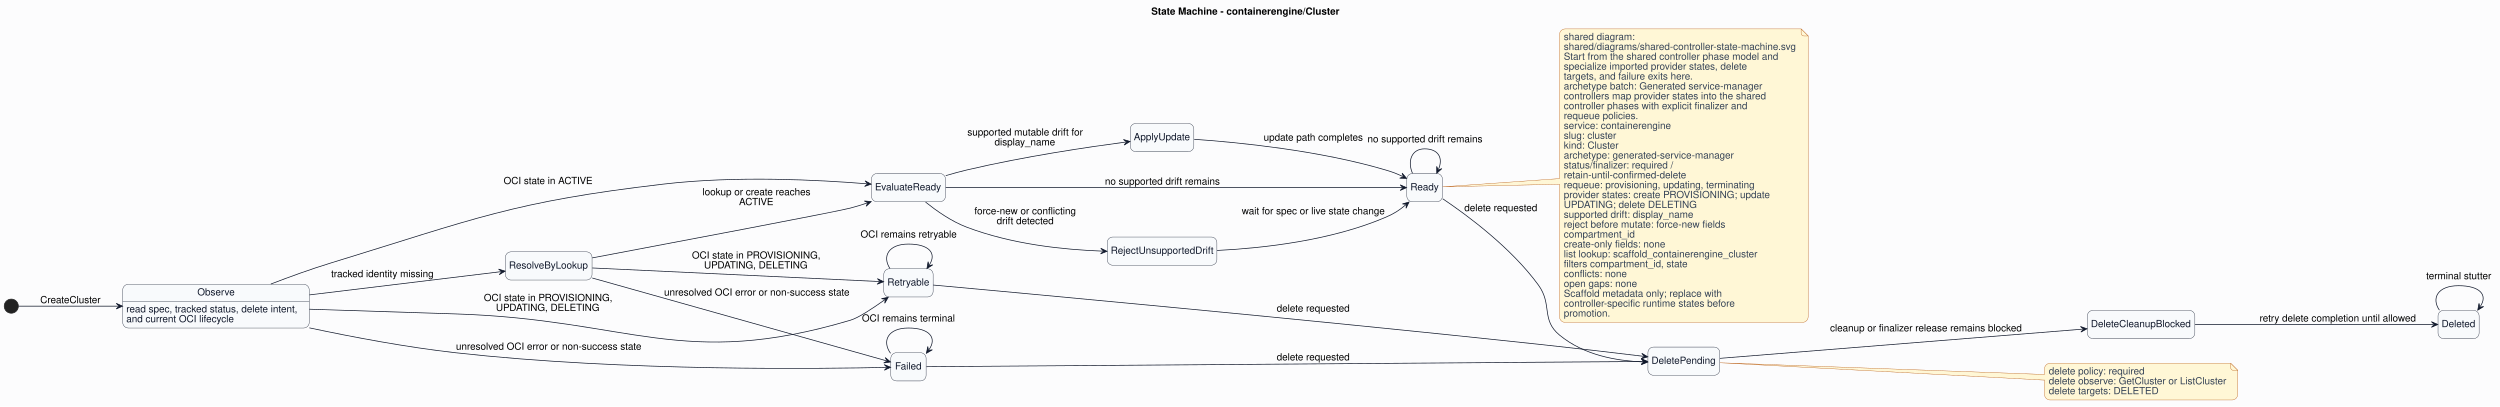
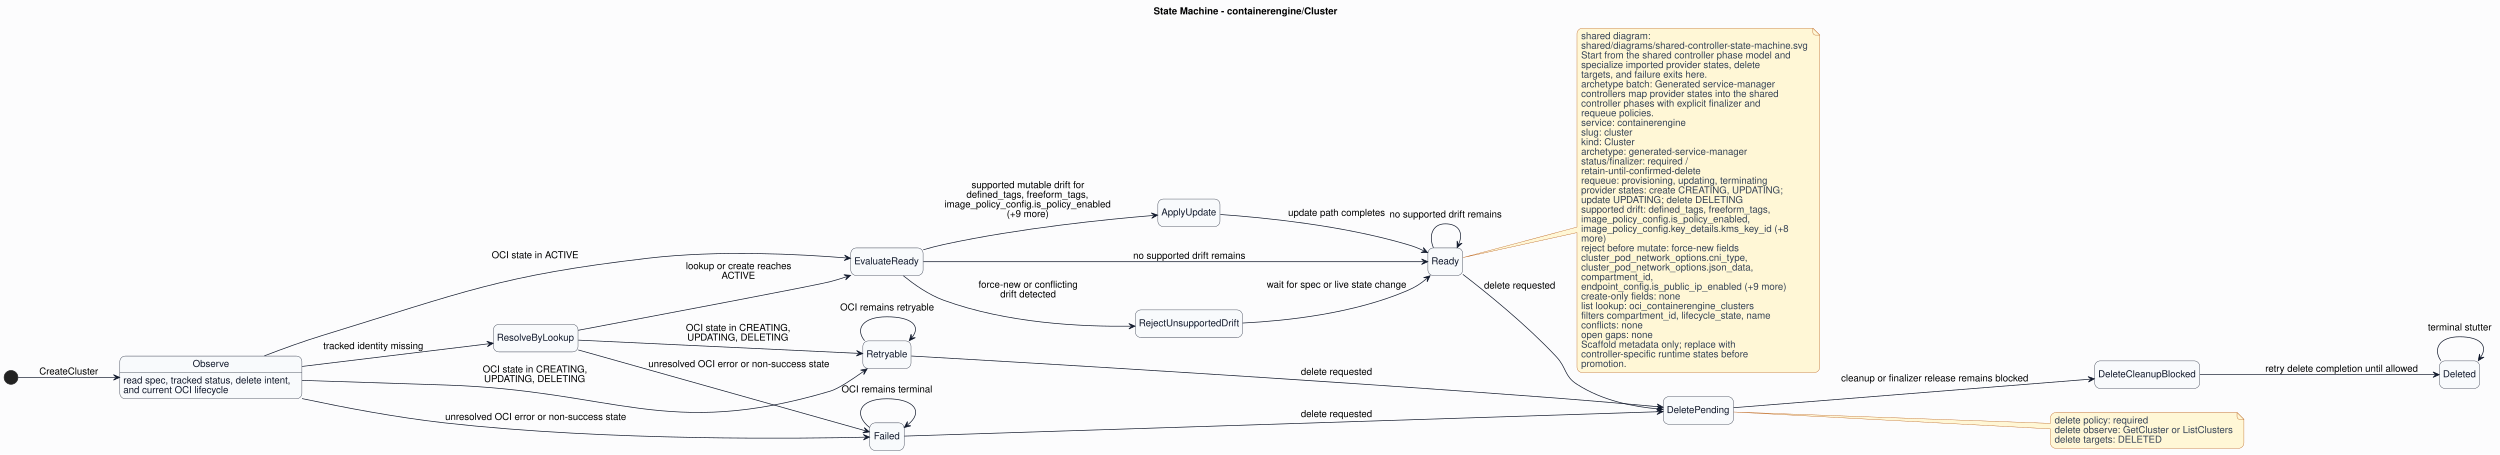
- <svg xmlns="http://www.w3.org/2000/svg" contentStyleType="text/css" data-diagram-type="STATE" height="576px" preserveAspectRatio="none" style="width:3544px;height:576px;background:#FCFCFD;" version="1.1" viewBox="0 0 3544 576" width="3544px" zoomAndPan="magnify">
+ <svg xmlns="http://www.w3.org/2000/svg" contentStyleType="text/css" data-diagram-type="STATE" height="660px" preserveAspectRatio="none" style="width:3630px;height:660px;background:#FCFCFD;" version="1.1" viewBox="0 0 3630 660" width="3630px" zoomAndPan="magnify">
  <defs />
  <g>
-     <rect fill="#FCFCFD" height="576" style="stroke:none;stroke-width:1;" width="3544" x="0" y="0" />
+     <rect fill="#FCFCFD" height="660" style="stroke:none;stroke-width:1;" width="3630" x="0" y="0" />
    <g class="title" data-source-line="10">
-       <text fill="#000000" font-family="Helvetica" font-size="14" font-weight="bold" lengthAdjust="spacing" textLength="266.834" x="1632.016" y="20.78">State Machine - containerengine/Cluster</text>
-     </g>
-     <g>
-       <rect fill="#F8FAFC" height="62" rx="8" ry="8" style="stroke:#0F172A;stroke-width:0.5;" width="264.364" x="174" y="403" />
-       <line style="stroke:#0F172A;stroke-width:0.5;" x1="174" x2="438.364" y1="427" y2="427" />
-       <text fill="#0F172A" font-family="Helvetica" font-size="14" lengthAdjust="spacing" textLength="52.91" x="279.727" y="418.78">Observe</text>
-       <text fill="#0F172A" font-family="Helvetica" font-size="14" lengthAdjust="spacing" textLength="244.364" x="179" y="442.78">read spec, tracked status, delete intent,</text>
-       <text fill="#0F172A" font-family="Helvetica" font-size="14" lengthAdjust="spacing" textLength="153.282" x="179" y="456.78">and current OCI lifecycle</text>
-     </g>
-     <rect fill="#F8FAFC" height="40" rx="8" ry="8" style="stroke:#0F172A;stroke-width:0.5;" width="104.951" x="1235.36" y="246" />
-     <text fill="#0F172A" font-family="Helvetica" font-size="14" lengthAdjust="spacing" textLength="94.951" x="1240.36" y="269.78">EvaluateReady</text>
-     <rect fill="#F8FAFC" height="40" rx="8" ry="8" style="stroke:#0F172A;stroke-width:0.5;" width="50.469" x="1994.32" y="246" />
-     <text fill="#0F172A" font-family="Helvetica" font-size="14" lengthAdjust="spacing" textLength="40.469" x="1999.32" y="269.78">Ready</text>
-     <rect fill="#F8FAFC" height="40" rx="8" ry="8" style="stroke:#0F172A;stroke-width:0.5;" width="69.917" x="1252.88" y="381" />
-     <text fill="#0F172A" font-family="Helvetica" font-size="14" lengthAdjust="spacing" textLength="59.917" x="1257.88" y="404.78">Retryable</text>
-     <rect fill="#F8FAFC" height="40" rx="8" ry="8" style="stroke:#0F172A;stroke-width:0.5;" width="50" x="1262.84" y="500" />
-     <text fill="#0F172A" font-family="Helvetica" font-size="14" lengthAdjust="spacing" textLength="38.131" x="1268.775" y="523.78">Failed</text>
-     <rect fill="#F8FAFC" height="40" rx="8" ry="8" style="stroke:#0F172A;stroke-width:0.5;" width="122.848" x="716.44" y="357" />
-     <text fill="#0F172A" font-family="Helvetica" font-size="14" lengthAdjust="spacing" textLength="112.848" x="721.44" y="380.78">ResolveByLookup</text>
-     <rect fill="#F8FAFC" height="40" rx="8" ry="8" style="stroke:#0F172A;stroke-width:0.5;" width="155.51" x="1569.56" y="336" />
-     <text fill="#0F172A" font-family="Helvetica" font-size="14" lengthAdjust="spacing" textLength="145.51" x="1574.56" y="359.78">RejectUnsupportedDrift</text>
-     <rect fill="#F8FAFC" height="40" rx="8" ry="8" style="stroke:#0F172A;stroke-width:0.5;" width="90.165" x="1602.23" y="175" />
-     <text fill="#0F172A" font-family="Helvetica" font-size="14" lengthAdjust="spacing" textLength="80.165" x="1607.23" y="198.78">ApplyUpdate</text>
-     <rect fill="#F8FAFC" height="40" rx="8" ry="8" style="stroke:#0F172A;stroke-width:0.5;" width="101.848" x="2336.1" y="492" />
-     <text fill="#0F172A" font-family="Helvetica" font-size="14" lengthAdjust="spacing" textLength="91.848" x="2341.1" y="515.78">DeletePending</text>
-     <rect fill="#F8FAFC" height="40" rx="8" ry="8" style="stroke:#0F172A;stroke-width:0.5;" width="58.255" x="3456.15" y="440" />
-     <text fill="#0F172A" font-family="Helvetica" font-size="14" lengthAdjust="spacing" textLength="48.255" x="3461.15" y="463.78">Deleted</text>
-     <rect fill="#F8FAFC" height="40" rx="8" ry="8" style="stroke:#0F172A;stroke-width:0.5;" width="152.427" x="2959" y="440" />
-     <text fill="#0F172A" font-family="Helvetica" font-size="14" lengthAdjust="spacing" textLength="142.427" x="2964" y="463.78">DeleteCleanupBlocked</text>
-     <ellipse cx="16" cy="434" fill="#222222" rx="10" ry="10" style="stroke:#222222;stroke-width:1;" />
+       <text fill="#000000" font-family="Helvetica" font-size="14" font-weight="bold" lengthAdjust="spacing" textLength="266.834" x="1675.016" y="20.78">State Machine - containerengine/Cluster</text>
+     </g>
+     <g class="entity" data-qualified-name="observe" id="ent0002">
+       <rect fill="#F8FAFC" height="62" rx="8" ry="8" style="stroke:#0F172A;stroke-width:0.5;" width="264.364" x="174" y="517" />
+       <line style="stroke:#0F172A;stroke-width:0.5;" x1="174" x2="438.364" y1="541" y2="541" />
+       <text fill="#0F172A" font-family="Helvetica" font-size="14" lengthAdjust="spacing" textLength="52.91" x="279.727" y="532.78">Observe</text>
+       <text fill="#0F172A" font-family="Helvetica" font-size="14" lengthAdjust="spacing" textLength="244.364" x="179" y="556.78">read spec, tracked status, delete intent,</text>
+       <text fill="#0F172A" font-family="Helvetica" font-size="14" lengthAdjust="spacing" textLength="153.282" x="179" y="570.78">and current OCI lifecycle</text>
+     </g>
+     <rect fill="#F8FAFC" height="40" rx="8" ry="8" style="stroke:#0F172A;stroke-width:0.5;" width="104.951" x="1235.36" y="360" />
+     <text fill="#0F172A" font-family="Helvetica" font-size="14" lengthAdjust="spacing" textLength="94.951" x="1240.36" y="383.78">EvaluateReady</text>
+     <rect fill="#F8FAFC" height="40" rx="8" ry="8" style="stroke:#0F172A;stroke-width:0.5;" width="50.469" x="2073.32" y="360" />
+     <text fill="#0F172A" font-family="Helvetica" font-size="14" lengthAdjust="spacing" textLength="40.469" x="2078.32" y="383.78">Ready</text>
+     <rect fill="#F8FAFC" height="40" rx="8" ry="8" style="stroke:#0F172A;stroke-width:0.5;" width="69.917" x="1252.88" y="495" />
+     <text fill="#0F172A" font-family="Helvetica" font-size="14" lengthAdjust="spacing" textLength="59.917" x="1257.88" y="518.78">Retryable</text>
+     <rect fill="#F8FAFC" height="40" rx="8" ry="8" style="stroke:#0F172A;stroke-width:0.5;" width="50" x="1262.84" y="614" />
+     <text fill="#0F172A" font-family="Helvetica" font-size="14" lengthAdjust="spacing" textLength="38.131" x="1268.775" y="637.78">Failed</text>
+     <rect fill="#F8FAFC" height="40" rx="8" ry="8" style="stroke:#0F172A;stroke-width:0.5;" width="122.848" x="716.44" y="471" />
+     <text fill="#0F172A" font-family="Helvetica" font-size="14" lengthAdjust="spacing" textLength="112.848" x="721.44" y="494.78">ResolveByLookup</text>
+     <rect fill="#F8FAFC" height="40" rx="8" ry="8" style="stroke:#0F172A;stroke-width:0.5;" width="155.51" x="1648.56" y="450" />
+     <text fill="#0F172A" font-family="Helvetica" font-size="14" lengthAdjust="spacing" textLength="145.51" x="1653.56" y="473.78">RejectUnsupportedDrift</text>
+     <rect fill="#F8FAFC" height="40" rx="8" ry="8" style="stroke:#0F172A;stroke-width:0.5;" width="90.165" x="1681.23" y="289" />
+     <text fill="#0F172A" font-family="Helvetica" font-size="14" lengthAdjust="spacing" textLength="80.165" x="1686.23" y="312.78">ApplyUpdate</text>
+     <rect fill="#F8FAFC" height="40" rx="8" ry="8" style="stroke:#0F172A;stroke-width:0.5;" width="101.848" x="2415.1" y="576" />
+     <text fill="#0F172A" font-family="Helvetica" font-size="14" lengthAdjust="spacing" textLength="91.848" x="2420.1" y="599.78">DeletePending</text>
+     <rect fill="#F8FAFC" height="40" rx="8" ry="8" style="stroke:#0F172A;stroke-width:0.5;" width="58.255" x="3542.15" y="524" />
+     <text fill="#0F172A" font-family="Helvetica" font-size="14" lengthAdjust="spacing" textLength="48.255" x="3547.15" y="547.78">Deleted</text>
+     <rect fill="#F8FAFC" height="40" rx="8" ry="8" style="stroke:#0F172A;stroke-width:0.5;" width="152.427" x="3041.5" y="524" />
+     <text fill="#0F172A" font-family="Helvetica" font-size="14" lengthAdjust="spacing" textLength="142.427" x="3046.5" y="547.78">DeleteCleanupBlocked</text>
+     <g class="start_entity" data-qualified-name=".start." data-source-line="32" id="ent0002">
+       <ellipse cx="16" cy="548" fill="#222222" rx="10" ry="10" style="stroke:#222222;stroke-width:1;" />
+     </g>
    <g class="entity" data-qualified-name="GMN2" data-source-line="55" id="ent0003">
-       <path d="M2210.78,49 L2210.78,253.16 L2045.1,264.86 L2210.78,261.16 L2210.78,449 A8,8 0 0 0 2218.78,457 L2555.261,457 A8,8 0 0 0 2563.261,449 L2563.261,51 L2553.261,41 L2218.78,41 A8,8 0 0 0 2210.78,49" fill="#FFF7D6" style="stroke:#B45309;stroke-width:0.5;" />
-       <path d="M2553.261,41 L2553.261,47 A4,4 0 0 0 2557.261,51 L2563.261,51 L2553.261,41" fill="#FFF7D6" style="stroke:#B45309;stroke-width:0.5;" />
-       <text fill="#334155" font-family="Helvetica" font-size="14" lengthAdjust="spacing" textLength="101.165" x="2216.78" y="56.78">shared diagram:</text>
-       <text fill="#334155" font-family="Helvetica" font-size="14" lengthAdjust="spacing" textLength="331.481" x="2216.78" y="70.78">shared/diagrams/shared-controller-state-machine.svg</text>
-       <text fill="#334155" font-family="Helvetica" font-size="14" lengthAdjust="spacing" textLength="304.274" x="2216.78" y="84.78">Start from the shared controller phase model and</text>
-       <text fill="#334155" font-family="Helvetica" font-size="14" lengthAdjust="spacing" textLength="261.468" x="2216.78" y="98.78">specialize imported provider states, delete</text>
-       <text fill="#334155" font-family="Helvetica" font-size="14" lengthAdjust="spacing" textLength="184.434" x="2216.78" y="112.78">targets, and failure exits here.</text>
-       <text fill="#334155" font-family="Helvetica" font-size="14" lengthAdjust="spacing" textLength="281.709" x="2216.78" y="126.78">archetype batch: Generated service-manager</text>
-       <text fill="#334155" font-family="Helvetica" font-size="14" lengthAdjust="spacing" textLength="287.923" x="2216.78" y="140.78">controllers map provider states into the shared</text>
-       <text fill="#334155" font-family="Helvetica" font-size="14" lengthAdjust="spacing" textLength="261.461" x="2216.78" y="154.78">controller phases with explicit finalizer and</text>
-       <text fill="#334155" font-family="Helvetica" font-size="14" lengthAdjust="spacing" textLength="105.848" x="2216.78" y="168.78">requeue policies.</text>
-       <text fill="#334155" font-family="Helvetica" font-size="14" lengthAdjust="spacing" textLength="151.758" x="2216.78" y="182.78">service: containerengine</text>
-       <text fill="#334155" font-family="Helvetica" font-size="14" lengthAdjust="spacing" textLength="74.696" x="2216.78" y="196.78">slug: cluster</text>
-       <text fill="#334155" font-family="Helvetica" font-size="14" lengthAdjust="spacing" textLength="77.807" x="2216.78" y="210.78">kind: Cluster</text>
-       <text fill="#334155" font-family="Helvetica" font-size="14" lengthAdjust="spacing" textLength="241.24" x="2216.78" y="224.78">archetype: generated-service-manager</text>
-       <text fill="#334155" font-family="Helvetica" font-size="14" lengthAdjust="spacing" textLength="156.406" x="2216.78" y="238.78">status/finalizer: required /</text>
-       <text fill="#334155" font-family="Helvetica" font-size="14" lengthAdjust="spacing" textLength="174.303" x="2216.78" y="252.78">retain-until-confirmed-delete</text>
-       <text fill="#334155" font-family="Helvetica" font-size="14" lengthAdjust="spacing" textLength="272.398" x="2216.78" y="266.78">requeue: provisioning, updating, terminating</text>
-       <text fill="#334155" font-family="Helvetica" font-size="14" lengthAdjust="spacing" textLength="295.682" x="2216.78" y="280.78">provider states: create PROVISIONING; update</text>
-       <text fill="#334155" font-family="Helvetica" font-size="14" lengthAdjust="spacing" textLength="192.165" x="2216.78" y="294.78">UPDATING; delete DELETING</text>
-       <text fill="#334155" font-family="Helvetica" font-size="14" lengthAdjust="spacing" textLength="183.661" x="2216.78" y="308.78">supported drift: display_name</text>
-       <text fill="#334155" font-family="Helvetica" font-size="14" lengthAdjust="spacing" textLength="230.33" x="2216.78" y="322.78">reject before mutate: force-new fields</text>
-       <text fill="#334155" font-family="Helvetica" font-size="14" lengthAdjust="spacing" textLength="100.379" x="2216.78" y="336.78">compartment_id</text>
-       <text fill="#334155" font-family="Helvetica" font-size="14" lengthAdjust="spacing" textLength="144.751" x="2216.78" y="350.78">create-only fields: none</text>
-       <text fill="#334155" font-family="Helvetica" font-size="14" lengthAdjust="spacing" textLength="274.723" x="2216.78" y="364.78">list lookup: scaffold_containerengine_cluster</text>
-       <text fill="#334155" font-family="Helvetica" font-size="14" lengthAdjust="spacing" textLength="175.848" x="2216.78" y="378.78">filters compartment_id, state</text>
-       <text fill="#334155" font-family="Helvetica" font-size="14" lengthAdjust="spacing" textLength="89.496" x="2216.78" y="392.78">conflicts: none</text>
-       <text fill="#334155" font-family="Helvetica" font-size="14" lengthAdjust="spacing" textLength="104.316" x="2216.78" y="406.78">open gaps: none</text>
-       <text fill="#334155" font-family="Helvetica" font-size="14" lengthAdjust="spacing" textLength="224.902" x="2216.78" y="420.78">Scaffold metadata only; replace with</text>
-       <text fill="#334155" font-family="Helvetica" font-size="14" lengthAdjust="spacing" textLength="244.323" x="2216.78" y="434.78">controller-specific runtime states before</text>
-       <text fill="#334155" font-family="Helvetica" font-size="14" lengthAdjust="spacing" textLength="66.144" x="2216.78" y="448.78">promotion.</text>
-     </g>
-     <g class="entity" data-qualified-name="GMN5" data-source-line="86" id="ent0006">
-       <path d="M2898.27,523 L2898.27,530.88 L2438.19,514.25 L2898.27,538.88 L2898.27,559 A8,8 0 0 0 2906.27,567 L3164.159,567 A8,8 0 0 0 3172.159,559 L3172.159,525 L3162.159,515 L2906.27,515 A8,8 0 0 0 2898.27,523" fill="#FFF7D6" style="stroke:#B45309;stroke-width:0.5;" />
-       <path d="M3162.159,515 L3162.159,521 A4,4 0 0 0 3166.159,525 L3172.159,525 L3162.159,515" fill="#FFF7D6" style="stroke:#B45309;stroke-width:0.5;" />
-       <text fill="#334155" font-family="Helvetica" font-size="14" lengthAdjust="spacing" textLength="136.972" x="2904.27" y="530.78">delete policy: required</text>
-       <text fill="#334155" font-family="Helvetica" font-size="14" lengthAdjust="spacing" textLength="252.889" x="2904.27" y="544.78">delete observe: GetCluster or ListCluster</text>
-       <text fill="#334155" font-family="Helvetica" font-size="14" lengthAdjust="spacing" textLength="157.185" x="2904.27" y="558.78">delete targets: DELETED</text>
+       <path d="M2289.78,49 L2289.78,329.72 L2124.1,374.02 L2289.78,337.72 L2289.78,533 A8,8 0 0 0 2297.78,541 L2634.261,541 A8,8 0 0 0 2642.261,533 L2642.261,51 L2632.261,41 L2297.78,41 A8,8 0 0 0 2289.78,49" fill="#FFF7D6" style="stroke:#B45309;stroke-width:0.5;" />
+       <path d="M2632.261,41 L2632.261,47 A4,4 0 0 0 2636.261,51 L2642.261,51 L2632.261,41" fill="#FFF7D6" style="stroke:#B45309;stroke-width:0.5;" />
+       <text fill="#334155" font-family="Helvetica" font-size="14" lengthAdjust="spacing" textLength="101.165" x="2295.78" y="56.78">shared diagram:</text>
+       <text fill="#334155" font-family="Helvetica" font-size="14" lengthAdjust="spacing" textLength="331.481" x="2295.78" y="70.78">shared/diagrams/shared-controller-state-machine.svg</text>
+       <text fill="#334155" font-family="Helvetica" font-size="14" lengthAdjust="spacing" textLength="304.274" x="2295.78" y="84.78">Start from the shared controller phase model and</text>
+       <text fill="#334155" font-family="Helvetica" font-size="14" lengthAdjust="spacing" textLength="261.468" x="2295.78" y="98.78">specialize imported provider states, delete</text>
+       <text fill="#334155" font-family="Helvetica" font-size="14" lengthAdjust="spacing" textLength="184.434" x="2295.78" y="112.78">targets, and failure exits here.</text>
+       <text fill="#334155" font-family="Helvetica" font-size="14" lengthAdjust="spacing" textLength="281.709" x="2295.78" y="126.78">archetype batch: Generated service-manager</text>
+       <text fill="#334155" font-family="Helvetica" font-size="14" lengthAdjust="spacing" textLength="287.923" x="2295.78" y="140.78">controllers map provider states into the shared</text>
+       <text fill="#334155" font-family="Helvetica" font-size="14" lengthAdjust="spacing" textLength="261.461" x="2295.78" y="154.78">controller phases with explicit finalizer and</text>
+       <text fill="#334155" font-family="Helvetica" font-size="14" lengthAdjust="spacing" textLength="105.848" x="2295.78" y="168.78">requeue policies.</text>
+       <text fill="#334155" font-family="Helvetica" font-size="14" lengthAdjust="spacing" textLength="151.758" x="2295.78" y="182.78">service: containerengine</text>
+       <text fill="#334155" font-family="Helvetica" font-size="14" lengthAdjust="spacing" textLength="74.696" x="2295.78" y="196.78">slug: cluster</text>
+       <text fill="#334155" font-family="Helvetica" font-size="14" lengthAdjust="spacing" textLength="77.807" x="2295.78" y="210.78">kind: Cluster</text>
+       <text fill="#334155" font-family="Helvetica" font-size="14" lengthAdjust="spacing" textLength="241.24" x="2295.78" y="224.78">archetype: generated-service-manager</text>
+       <text fill="#334155" font-family="Helvetica" font-size="14" lengthAdjust="spacing" textLength="156.406" x="2295.78" y="238.78">status/finalizer: required /</text>
+       <text fill="#334155" font-family="Helvetica" font-size="14" lengthAdjust="spacing" textLength="174.303" x="2295.78" y="252.78">retain-until-confirmed-delete</text>
+       <text fill="#334155" font-family="Helvetica" font-size="14" lengthAdjust="spacing" textLength="272.398" x="2295.78" y="266.78">requeue: provisioning, updating, terminating</text>
+       <text fill="#334155" font-family="Helvetica" font-size="14" lengthAdjust="spacing" textLength="298.744" x="2295.78" y="280.78">provider states: create CREATING, UPDATING;</text>
+       <text fill="#334155" font-family="Helvetica" font-size="14" lengthAdjust="spacing" textLength="238.875" x="2295.78" y="294.78">update UPDATING; delete DELETING</text>
+       <text fill="#334155" font-family="Helvetica" font-size="14" lengthAdjust="spacing" textLength="275.495" x="2295.78" y="308.78">supported drift: defined_tags, freeform_tags,</text>
+       <text fill="#334155" font-family="Helvetica" font-size="14" lengthAdjust="spacing" textLength="245.936" x="2295.78" y="322.78">image_policy_config.is_policy_enabled,</text>
+       <text fill="#334155" font-family="Helvetica" font-size="14" lengthAdjust="spacing" textLength="303.106" x="2295.78" y="336.78">image_policy_config.key_details.kms_key_id (+8</text>
+       <text fill="#334155" font-family="Helvetica" font-size="14" lengthAdjust="spacing" textLength="36.559" x="2295.78" y="350.78">more)</text>
+       <text fill="#334155" font-family="Helvetica" font-size="14" lengthAdjust="spacing" textLength="230.33" x="2295.78" y="364.78">reject before mutate: force-new fields</text>
+       <text fill="#334155" font-family="Helvetica" font-size="14" lengthAdjust="spacing" textLength="242.04" x="2295.78" y="378.78">cluster_pod_network_options.cni_type,</text>
+       <text fill="#334155" font-family="Helvetica" font-size="14" lengthAdjust="spacing" textLength="250.612" x="2295.78" y="392.78">cluster_pod_network_options.json_data,</text>
+       <text fill="#334155" font-family="Helvetica" font-size="14" lengthAdjust="spacing" textLength="104.269" x="2295.78" y="406.78">compartment_id,</text>
+       <text fill="#334155" font-family="Helvetica" font-size="14" lengthAdjust="spacing" textLength="298.484" x="2295.78" y="420.78">endpoint_config.is_public_ip_enabled (+9 more)</text>
+       <text fill="#334155" font-family="Helvetica" font-size="14" lengthAdjust="spacing" textLength="144.751" x="2295.78" y="434.78">create-only fields: none</text>
+       <text fill="#334155" font-family="Helvetica" font-size="14" lengthAdjust="spacing" textLength="251.371" x="2295.78" y="448.78">list lookup: oci_containerengine_clusters</text>
+       <text fill="#334155" font-family="Helvetica" font-size="14" lengthAdjust="spacing" textLength="276.227" x="2295.78" y="462.78">filters compartment_id, lifecycle_state, name</text>
+       <text fill="#334155" font-family="Helvetica" font-size="14" lengthAdjust="spacing" textLength="89.496" x="2295.78" y="476.78">conflicts: none</text>
+       <text fill="#334155" font-family="Helvetica" font-size="14" lengthAdjust="spacing" textLength="104.316" x="2295.78" y="490.78">open gaps: none</text>
+       <text fill="#334155" font-family="Helvetica" font-size="14" lengthAdjust="spacing" textLength="224.902" x="2295.78" y="504.78">Scaffold metadata only; replace with</text>
+       <text fill="#334155" font-family="Helvetica" font-size="14" lengthAdjust="spacing" textLength="244.323" x="2295.78" y="518.78">controller-specific runtime states before</text>
+       <text fill="#334155" font-family="Helvetica" font-size="14" lengthAdjust="spacing" textLength="66.144" x="2295.78" y="532.78">promotion.</text>
+     </g>
+     <g class="entity" data-qualified-name="GMN5" data-source-line="92" id="ent0006">
+       <path d="M2977.27,607 L2977.27,614.76 L2517.19,598.24 L2977.27,622.76 L2977.27,643 A8,8 0 0 0 2985.27,651 L3250.159,651 A8,8 0 0 0 3258.159,643 L3258.159,609 L3248.159,599 L2985.27,599 A8,8 0 0 0 2977.27,607" fill="#FFF7D6" style="stroke:#B45309;stroke-width:0.5;" />
+       <path d="M3248.159,599 L3248.159,605 A4,4 0 0 0 3252.159,609 L3258.159,609 L3248.159,599" fill="#FFF7D6" style="stroke:#B45309;stroke-width:0.5;" />
+       <text fill="#334155" font-family="Helvetica" font-size="14" lengthAdjust="spacing" textLength="136.972" x="2983.27" y="614.78">delete policy: required</text>
+       <text fill="#334155" font-family="Helvetica" font-size="14" lengthAdjust="spacing" textLength="259.889" x="2983.27" y="628.78">delete observe: GetCluster or ListClusters</text>
+       <text fill="#334155" font-family="Helvetica" font-size="14" lengthAdjust="spacing" textLength="157.185" x="2983.27" y="642.78">delete targets: DELETED</text>
    </g>
    <g class="link" data-entity-1="ent0002" data-entity-2="ent0002" data-link-type="dependency" data-source-line="32" id="lnk3">
-       <path d="M26.26,434 C49.58,434 107.16,434 167.74,434" fill="none" id="*start*-to-observe" style="stroke:#0F172A;stroke-width:1;" />
-       <polygon fill="#0F172A" points="173.74,434,164.74,430,168.74,434,164.74,438,173.74,434" style="stroke:#0F172A;stroke-width:1;" />
-       <text fill="#000000" font-family="Helvetica" font-size="14" lengthAdjust="spacing" textLength="86.365" x="57" y="429.78">CreateCluster</text>
+       <path d="M26.26,548 C49.58,548 107.16,548 167.74,548" fill="none" id="*start*-to-observe" style="stroke:#0F172A;stroke-width:1;" />
+       <polygon fill="#0F172A" points="173.74,548,164.74,544,168.74,548,164.74,552,173.74,548" style="stroke:#0F172A;stroke-width:1;" />
+       <text fill="#000000" font-family="Helvetica" font-size="14" lengthAdjust="spacing" textLength="86.365" x="57" y="543.78">CreateCluster</text>
    </g>
    <g class="link" data-entity-1="ent0002" data-entity-2="ent0007" data-link-type="dependency" data-source-line="33" id="lnk4">
-       <path d="M438.64,418.05 C529.55,407.01 640.334,393.573 710.184,385.093" fill="none" id="observe-to-resolve_by_lookup" style="stroke:#0F172A;stroke-width:1;" />
-       <polygon fill="#0F172A" points="716.14,384.37,706.723,381.484,711.176,384.973,707.688,389.425,716.14,384.37" style="stroke:#0F172A;stroke-width:1;" />
-       <text fill="#000000" font-family="Helvetica" font-size="14" lengthAdjust="spacing" textLength="145.503" x="469.36" y="392.84">tracked identity missing</text>
+       <path d="M438.64,532.05 C529.55,521.01 640.334,507.573 710.184,499.093" fill="none" id="observe-to-resolve_by_lookup" style="stroke:#0F172A;stroke-width:1;" />
+       <polygon fill="#0F172A" points="716.14,498.37,706.723,495.484,711.176,498.973,707.688,503.425,716.14,498.37" style="stroke:#0F172A;stroke-width:1;" />
+       <text fill="#000000" font-family="Helvetica" font-size="14" lengthAdjust="spacing" textLength="145.503" x="469.36" y="506.84">tracked identity missing</text>
    </g>
    <g class="link" data-entity-1="ent0007" data-entity-2="ent0003" data-link-type="dependency" data-source-line="34" id="lnk5">
-       <path d="M839.57,365.58 C953.1,344.19 1187.77,299.79 1205.36,295 C1215.07,292.36 1219.604,291.054 1229.384,287.704" fill="none" id="resolve_by_lookup-to-evaluate_ready" style="stroke:#0F172A;stroke-width:1;" />
-       <polygon fill="#0F172A" points="1235.06,285.76,1225.249,284.892,1230.33,287.38,1227.842,292.461,1235.06,285.76" style="stroke:#0F172A;stroke-width:1;" />
-       <text fill="#000000" font-family="Helvetica" font-size="14" lengthAdjust="spacing" textLength="154.089" x="995.86" y="276.78">lookup or create reaches</text>
-       <text fill="#000000" font-family="Helvetica" font-size="14" lengthAdjust="spacing" textLength="50.565" x="1047.622" y="290.78">ACTIVE</text>
+       <path d="M839.57,479.58 C953.1,458.19 1187.77,413.79 1205.36,409 C1215.07,406.36 1219.604,405.054 1229.384,401.704" fill="none" id="resolve_by_lookup-to-evaluate_ready" style="stroke:#0F172A;stroke-width:1;" />
+       <polygon fill="#0F172A" points="1235.06,399.76,1225.249,398.892,1230.33,401.38,1227.842,406.461,1235.06,399.76" style="stroke:#0F172A;stroke-width:1;" />
+       <text fill="#000000" font-family="Helvetica" font-size="14" lengthAdjust="spacing" textLength="154.089" x="995.86" y="390.78">lookup or create reaches</text>
+       <text fill="#000000" font-family="Helvetica" font-size="14" lengthAdjust="spacing" textLength="50.565" x="1047.622" y="404.78">ACTIVE</text>
    </g>
    <g class="link" data-entity-1="ent0007" data-entity-2="ent0005" data-link-type="dependency" data-source-line="35" id="lnk6">
-       <path d="M839.63,379.87 C947.21,384.95 1161.807,395.097 1246.597,399.097" fill="none" id="resolve_by_lookup-to-retryable" style="stroke:#0F172A;stroke-width:1;" />
-       <polygon fill="#0F172A" points="1252.59,399.38,1243.789,394.96,1247.596,399.144,1243.411,402.951,1252.59,399.38" style="stroke:#0F172A;stroke-width:1;" />
-       <text fill="#000000" font-family="Helvetica" font-size="14" lengthAdjust="spacing" textLength="184.379" x="980.86" y="366.54">OCI state in PROVISIONING,</text>
-       <text fill="#000000" font-family="Helvetica" font-size="14" lengthAdjust="spacing" textLength="150.131" x="997.984" y="380.54">UPDATING, DELETING</text>
+       <path d="M839.63,493.87 C947.21,498.95 1161.807,509.097 1246.597,513.097" fill="none" id="resolve_by_lookup-to-retryable" style="stroke:#0F172A;stroke-width:1;" />
+       <polygon fill="#0F172A" points="1252.59,513.38,1243.789,508.96,1247.596,513.144,1243.411,516.951,1252.59,513.38" style="stroke:#0F172A;stroke-width:1;" />
+       <text fill="#000000" font-family="Helvetica" font-size="14" lengthAdjust="spacing" textLength="154.034" x="995.86" y="480.54">OCI state in CREATING,</text>
+       <text fill="#000000" font-family="Helvetica" font-size="14" lengthAdjust="spacing" textLength="150.131" x="997.812" y="494.54">UPDATING, DELETING</text>
    </g>
    <g class="link" data-entity-1="ent0007" data-entity-2="ent0006" data-link-type="dependency" data-source-line="36" id="lnk7">
-       <path d="M839.63,394.11 C951.69,425.65 1180.585,490.083 1256.675,511.513" fill="none" id="resolve_by_lookup-to-failed" style="stroke:#0F172A;stroke-width:1;" />
-       <polygon fill="#0F172A" points="1262.45,513.14,1254.871,506.85,1257.637,511.784,1252.703,514.55,1262.45,513.14" style="stroke:#0F172A;stroke-width:1;" />
-       <text fill="#000000" font-family="Helvetica" font-size="14" lengthAdjust="spacing" textLength="263.778" x="941.36" y="419.03">unresolved OCI error or non-success state</text>
+       <path d="M839.63,508.11 C951.69,539.65 1180.585,604.083 1256.675,625.513" fill="none" id="resolve_by_lookup-to-failed" style="stroke:#0F172A;stroke-width:1;" />
+       <polygon fill="#0F172A" points="1262.45,627.14,1254.871,620.85,1257.637,625.784,1252.703,628.55,1262.45,627.14" style="stroke:#0F172A;stroke-width:1;" />
+       <text fill="#000000" font-family="Helvetica" font-size="14" lengthAdjust="spacing" textLength="263.778" x="941.36" y="533.03">unresolved OCI error or non-success state</text>
    </g>
    <g class="link" data-entity-1="ent0002" data-entity-2="ent0003" data-link-type="dependency" data-source-line="37" id="lnk8">
-       <path d="M383.96,402.64 C410.45,392.43 440.47,381.55 468.36,373 C674.5,309.82 726.22,286.06 940.36,261 C1044.33,248.83 1161.05,255.034 1228.99,260.554" fill="none" id="observe-to-evaluate_ready" style="stroke:#0F172A;stroke-width:1;" />
-       <polygon fill="#0F172A" points="1234.97,261.04,1226.323,256.324,1229.986,260.635,1225.676,264.298,1234.97,261.04" style="stroke:#0F172A;stroke-width:1;" />
-       <text fill="#000000" font-family="Helvetica" font-size="14" lengthAdjust="spacing" textLength="128.372" x="713.86" y="260.95">OCI state in ACTIVE</text>
+       <path d="M383.96,516.64 C410.45,506.43 440.47,495.55 468.36,487 C674.5,423.82 726.22,400.06 940.36,375 C1044.33,362.83 1161.05,369.034 1228.99,374.554" fill="none" id="observe-to-evaluate_ready" style="stroke:#0F172A;stroke-width:1;" />
+       <polygon fill="#0F172A" points="1234.97,375.04,1226.323,370.324,1229.986,374.635,1225.676,378.298,1234.97,375.04" style="stroke:#0F172A;stroke-width:1;" />
+       <text fill="#000000" font-family="Helvetica" font-size="14" lengthAdjust="spacing" textLength="128.372" x="713.86" y="374.95">OCI state in ACTIVE</text>
    </g>
    <g class="link" data-entity-1="ent0002" data-entity-2="ent0005" data-link-type="dependency" data-source-line="38" id="lnk9">
-       <path d="M438.47,438.33 C501.11,440.38 577.11,442.85 645.36,445 C894.16,452.84 966.72,524.79 1205.36,454 C1216.77,450.62 1235.445,438.364 1254.305,424.914" fill="none" id="observe-to-retryable" style="stroke:#0F172A;stroke-width:1;" />
-       <polygon fill="#0F172A" points="1259.19,421.43,1249.54,423.399,1255.119,424.333,1254.185,429.912,1259.19,421.43" style="stroke:#0F172A;stroke-width:1;" />
-       <text fill="#000000" font-family="Helvetica" font-size="14" lengthAdjust="spacing" textLength="184.379" x="685.86" y="426.78">OCI state in PROVISIONING,</text>
-       <text fill="#000000" font-family="Helvetica" font-size="14" lengthAdjust="spacing" textLength="150.131" x="702.984" y="440.78">UPDATING, DELETING</text>
+       <path d="M438.47,552.33 C501.11,554.38 577.11,556.85 645.36,559 C894.16,566.84 966.72,638.79 1205.36,568 C1216.77,564.62 1235.445,552.364 1254.305,538.914" fill="none" id="observe-to-retryable" style="stroke:#0F172A;stroke-width:1;" />
+       <polygon fill="#0F172A" points="1259.19,535.43,1249.54,537.399,1255.119,538.333,1254.185,543.912,1259.19,535.43" style="stroke:#0F172A;stroke-width:1;" />
+       <text fill="#000000" font-family="Helvetica" font-size="14" lengthAdjust="spacing" textLength="154.034" x="700.86" y="540.78">OCI state in CREATING,</text>
+       <text fill="#000000" font-family="Helvetica" font-size="14" lengthAdjust="spacing" textLength="150.131" x="702.812" y="554.78">UPDATING, DELETING</text>
    </g>
    <g class="link" data-entity-1="ent0002" data-entity-2="ent0006" data-link-type="dependency" data-source-line="39" id="lnk10">
-       <path d="M438.52,464.76 C500.83,478.03 576.56,492.26 645.36,500 C884.8,526.92 1171.452,522.769 1256.562,520.789" fill="none" id="observe-to-failed" style="stroke:#0F172A;stroke-width:1;" />
-       <polygon fill="#0F172A" points="1262.56,520.65,1253.469,516.86,1257.561,520.766,1253.656,524.858,1262.56,520.65" style="stroke:#0F172A;stroke-width:1;" />
-       <text fill="#000000" font-family="Helvetica" font-size="14" lengthAdjust="spacing" textLength="263.778" x="646.36" y="495.78">unresolved OCI error or non-success state</text>
+       <path d="M438.52,578.76 C500.83,592.03 576.56,606.26 645.36,614 C884.8,640.92 1171.452,636.769 1256.562,634.789" fill="none" id="observe-to-failed" style="stroke:#0F172A;stroke-width:1;" />
+       <polygon fill="#0F172A" points="1262.56,634.65,1253.469,630.86,1257.561,634.766,1253.656,638.858,1262.56,634.65" style="stroke:#0F172A;stroke-width:1;" />
+       <text fill="#000000" font-family="Helvetica" font-size="14" lengthAdjust="spacing" textLength="263.778" x="646.36" y="609.78">unresolved OCI error or non-success state</text>
    </g>
    <g class="link" data-entity-1="ent0003" data-entity-2="ent0008" data-link-type="dependency" data-source-line="40" id="lnk11">
-       <path d="M1312.06,286.48 C1327.49,298.89 1348.81,313.85 1370.32,322 C1434.53,346.35 1506.604,353.906 1563.304,356.026" fill="none" id="evaluate_ready-to-reject_unsupported_drift" style="stroke:#0F172A;stroke-width:1;" />
-       <polygon fill="#0F172A" points="1569.3,356.25,1560.456,351.916,1564.303,356.063,1560.157,359.911,1569.3,356.25" style="stroke:#0F172A;stroke-width:1;" />
-       <text fill="#000000" font-family="Helvetica" font-size="14" lengthAdjust="spacing" textLength="143.951" x="1381.32" y="303.78">force-new or conflicting</text>
-       <text fill="#000000" font-family="Helvetica" font-size="14" lengthAdjust="spacing" textLength="80.938" x="1412.827" y="317.78">drift detected</text>
+       <path d="M1311.64,400.4 C1327.07,412.94 1348.54,428.08 1370.32,436 C1461.67,469.22 1568.49,474.553 1642.09,473.653" fill="none" id="evaluate_ready-to-reject_unsupported_drift" style="stroke:#0F172A;stroke-width:1;" />
+       <polygon fill="#0F172A" points="1648.09,473.58,1639.042,469.69,1643.09,473.641,1639.14,477.69,1648.09,473.58" style="stroke:#0F172A;stroke-width:1;" />
+       <text fill="#000000" font-family="Helvetica" font-size="14" lengthAdjust="spacing" textLength="143.951" x="1420.82" y="417.78">force-new or conflicting</text>
+       <text fill="#000000" font-family="Helvetica" font-size="14" lengthAdjust="spacing" textLength="80.938" x="1452.327" y="431.78">drift detected</text>
    </g>
    <g class="link" data-entity-1="ent0008" data-entity-2="ent0004" data-link-type="dependency" data-source-line="41" id="lnk12">
-       <path d="M1725.32,355.06 C1791.2,351.77 1887.3,341 1964.32,308 C1976.36,302.84 1983.48,298.236 1992.92,290.246" fill="none" id="reject_unsupported_drift-to-ready" style="stroke:#0F172A;stroke-width:1;" />
-       <polygon fill="#0F172A" points="1997.5,286.37,1988.046,289.131,1993.684,289.6,1993.215,295.238,1997.5,286.37" style="stroke:#0F172A;stroke-width:1;" />
-       <text fill="#000000" font-family="Helvetica" font-size="14" lengthAdjust="spacing" textLength="203.882" x="1760.32" y="303.78">wait for spec or live state change</text>
+       <path d="M1804.32,469.06 C1870.2,465.77 1966.3,455 2043.32,422 C2055.36,416.84 2062.48,412.236 2071.92,404.246" fill="none" id="reject_unsupported_drift-to-ready" style="stroke:#0F172A;stroke-width:1;" />
+       <polygon fill="#0F172A" points="2076.5,400.37,2067.046,403.131,2072.684,403.6,2072.215,409.238,2076.5,400.37" style="stroke:#0F172A;stroke-width:1;" />
+       <text fill="#000000" font-family="Helvetica" font-size="14" lengthAdjust="spacing" textLength="203.882" x="1839.32" y="417.78">wait for spec or live state change</text>
    </g>
    <g class="link" data-entity-1="ent0003" data-entity-2="ent0009" data-link-type="dependency" data-source-line="42" id="lnk13">
-       <path d="M1340.72,248.96 C1350.49,246.07 1360.67,243.27 1370.32,241 C1451.17,221.95 1541.202,208.61 1596.032,201.33" fill="none" id="evaluate_ready-to-apply_update" style="stroke:#0F172A;stroke-width:1;" />
-       <polygon fill="#0F172A" points="1601.98,200.54,1592.532,197.759,1597.024,201.198,1593.585,205.69,1601.98,200.54" style="stroke:#0F172A;stroke-width:1;" />
-       <text fill="#000000" font-family="Helvetica" font-size="14" lengthAdjust="spacing" textLength="163.42" x="1371.32" y="192.09">supported mutable drift for</text>
-       <text fill="#000000" font-family="Helvetica" font-size="14" lengthAdjust="spacing" textLength="86.386" x="1409.837" y="206.09">display_name</text>
+       <path d="M1340.65,362.67 C1350.43,359.81 1360.63,357.1 1370.32,355 C1480.71,331.09 1607.311,318.436 1674.93,312.826" fill="none" id="evaluate_ready-to-apply_update" style="stroke:#0F172A;stroke-width:1;" />
+       <polygon fill="#0F172A" points="1680.91,312.33,1671.61,309.088,1675.927,312.743,1672.272,317.06,1680.91,312.33" style="stroke:#0F172A;stroke-width:1;" />
+       <text fill="#000000" font-family="Helvetica" font-size="14" lengthAdjust="spacing" textLength="163.42" x="1410.633" y="273.15">supported mutable drift for</text>
+       <text fill="#000000" font-family="Helvetica" font-size="14" lengthAdjust="spacing" textLength="178.22" x="1403.234" y="287.15">defined_tags, freeform_tags,</text>
+       <text fill="#000000" font-family="Helvetica" font-size="14" lengthAdjust="spacing" textLength="242.047" x="1371.32" y="301.15">image_policy_config.is_policy_enabled</text>
+       <text fill="#000000" font-family="Helvetica" font-size="14" lengthAdjust="spacing" textLength="61.072" x="1461.807" y="315.15">(+9 more)</text>
    </g>
    <g class="link" data-entity-1="ent0009" data-entity-2="ent0004" data-link-type="dependency" data-source-line="43" id="lnk14">
-       <path d="M1692.88,197.45 C1754.86,201.76 1870.1,213.07 1964.32,241 C1974.36,243.98 1979.503,245.9 1988.612,250.28" fill="none" id="apply_update-to-ready" style="stroke:#0F172A;stroke-width:1;" />
-       <polygon fill="#0F172A" points="1994.02,252.88,1987.642,245.375,1989.514,250.714,1984.176,252.585,1994.02,252.88" style="stroke:#0F172A;stroke-width:1;" />
-       <text fill="#000000" font-family="Helvetica" font-size="14" lengthAdjust="spacing" textLength="141.654" x="1791.32" y="199.45">update path completes</text>
+       <path d="M1771.88,311.45 C1833.86,315.76 1949.1,327.07 2043.32,355 C2053.36,357.98 2058.503,359.9 2067.613,364.28" fill="none" id="apply_update-to-ready" style="stroke:#0F172A;stroke-width:1;" />
+       <polygon fill="#0F172A" points="2073.02,366.88,2066.642,359.375,2068.514,364.714,2063.176,366.585,2073.02,366.88" style="stroke:#0F172A;stroke-width:1;" />
+       <text fill="#000000" font-family="Helvetica" font-size="14" lengthAdjust="spacing" textLength="141.654" x="1870.32" y="313.45">update path completes</text>
    </g>
    <g class="link" data-entity-1="ent0003" data-entity-2="ent0004" data-link-type="dependency" data-source-line="44" id="lnk15">
-       <path d="M1340.73,266 C1485.46,266 1883.77,266 1987.86,266" fill="none" id="evaluate_ready-to-ready" style="stroke:#0F172A;stroke-width:1;" />
-       <polygon fill="#0F172A" points="1993.86,266,1984.86,262,1988.86,266,1984.86,270,1993.86,266" style="stroke:#0F172A;stroke-width:1;" />
-       <text fill="#000000" font-family="Helvetica" font-size="14" lengthAdjust="spacing" textLength="162.641" x="1566.32" y="261.78">no supported drift remains</text>
+       <path d="M1340.66,380 C1497.19,380 1955.26,380 2067.1,380" fill="none" id="evaluate_ready-to-ready" style="stroke:#0F172A;stroke-width:1;" />
+       <polygon fill="#0F172A" points="2073.1,380,2064.1,376,2068.1,380,2064.1,384,2073.1,380" style="stroke:#0F172A;stroke-width:1;" />
+       <text fill="#000000" font-family="Helvetica" font-size="14" lengthAdjust="spacing" textLength="162.641" x="1645.32" y="375.78">no supported drift remains</text>
    </g>
    <g class="link" data-entity-1="ent0004" data-entity-2="ent0004" data-link-type="dependency" data-source-line="45" id="lnk16">
-       <path d="M2002.35,245.69 C1995,228.73 2000.74,211 2019.55,211 C2038.36,211 2046.486,223.225 2039.136,240.185" fill="none" id="ready-to-ready" style="stroke:#0F172A;stroke-width:1;" />
-       <polygon fill="#0F172A" points="2036.75,245.69,2043.999,239.023,2038.738,241.102,2036.659,235.842,2036.75,245.69" style="stroke:#0F172A;stroke-width:1;" />
-       <text fill="#000000" font-family="Helvetica" font-size="14" lengthAdjust="spacing" textLength="162.641" x="1938.55" y="201.78">no supported drift remains</text>
+       <path d="M2081.35,359.69 C2074,342.73 2079.74,325 2098.55,325 C2117.36,325 2125.486,337.225 2118.136,354.185" fill="none" id="ready-to-ready" style="stroke:#0F172A;stroke-width:1;" />
+       <polygon fill="#0F172A" points="2115.75,359.69,2122.999,353.023,2117.738,355.102,2115.659,349.842,2115.75,359.69" style="stroke:#0F172A;stroke-width:1;" />
+       <text fill="#000000" font-family="Helvetica" font-size="14" lengthAdjust="spacing" textLength="162.641" x="2017.55" y="315.78">no supported drift remains</text>
    </g>
    <g class="link" data-entity-1="ent0005" data-entity-2="ent0005" data-link-type="dependency" data-source-line="46" id="lnk17">
-       <path d="M1261.63,380.69 C1250.42,363.73 1259.16,346 1287.84,346 C1316.52,346 1328.556,358.723 1317.356,375.683" fill="none" id="retryable-to-retryable" style="stroke:#0F172A;stroke-width:1;" />
-       <polygon fill="#0F172A" points="1314.05,380.69,1322.347,375.384,1316.805,376.518,1315.672,370.976,1314.05,380.69" style="stroke:#0F172A;stroke-width:1;" />
-       <text fill="#000000" font-family="Helvetica" font-size="14" lengthAdjust="spacing" textLength="136.931" x="1219.84" y="336.78">OCI remains retryable</text>
+       <path d="M1255.35,494.69 C1241.47,477.73 1252.3,460 1287.84,460 C1323.38,460 1338.01,473.087 1324.13,490.047" fill="none" id="retryable-to-retryable" style="stroke:#0F172A;stroke-width:1;" />
+       <polygon fill="#0F172A" points="1320.33,494.69,1329.126,490.259,1323.497,490.821,1322.935,485.192,1320.33,494.69" style="stroke:#0F172A;stroke-width:1;" />
+       <text fill="#000000" font-family="Helvetica" font-size="14" lengthAdjust="spacing" textLength="136.931" x="1219.84" y="450.78">OCI remains retryable</text>
    </g>
    <g class="link" data-entity-1="ent0006" data-entity-2="ent0006" data-link-type="dependency" data-source-line="47" id="lnk18">
-       <path d="M1262.41,500.83 C1250.04,483.53 1258.52,465 1287.84,465 C1317.16,465 1329.13,478.649 1316.76,495.949" fill="none" id="failed-to-failed" style="stroke:#0F172A;stroke-width:1;" />
-       <polygon fill="#0F172A" points="1313.27,500.83,1321.758,495.836,1316.178,496.763,1315.251,491.182,1313.27,500.83" style="stroke:#0F172A;stroke-width:1;" />
-       <text fill="#000000" font-family="Helvetica" font-size="14" lengthAdjust="spacing" textLength="132.255" x="1221.84" y="455.78">OCI remains terminal</text>
+       <path d="M1262.66,620.74 C1238.91,602.06 1247.3,579 1287.84,579 C1328.38,579 1341.486,598.351 1317.736,617.031" fill="none" id="failed-to-failed" style="stroke:#0F172A;stroke-width:1;" />
+       <polygon fill="#0F172A" points="1313.02,620.74,1322.567,618.32,1316.95,617.649,1317.621,612.032,1313.02,620.74" style="stroke:#0F172A;stroke-width:1;" />
+       <text fill="#000000" font-family="Helvetica" font-size="14" lengthAdjust="spacing" textLength="132.255" x="1221.84" y="569.78">OCI remains terminal</text>
    </g>
    <g class="link" data-entity-1="ent0004" data-entity-2="ent0010" data-link-type="dependency" data-source-line="48" id="lnk19">
-       <path d="M2045.1,281.72 C2079.51,304.84 2142.19,351.04 2180.78,404 C2200.96,431.68 2184.35,453.21 2210.78,475 C2245.69,503.78 2291.535,511.555 2329.775,513.115" fill="none" id="ready-to-delete_pending" style="stroke:#0F172A;stroke-width:1;" />
-       <polygon fill="#0F172A" points="2335.77,513.36,2326.941,508.997,2330.774,513.156,2326.614,516.99,2335.77,513.36" style="stroke:#0F172A;stroke-width:1;" />
-       <text fill="#000000" font-family="Helvetica" font-size="14" lengthAdjust="spacing" textLength="104.303" x="2075.78" y="299.34">delete requested</text>
+       <path d="M2124.07,398.39 C2156.81,423.54 2215.79,470.93 2259.78,518 C2274.96,534.23 2271.08,546 2289.78,558 C2327.25,582.04 2371.564,590.548 2408.664,593.848" fill="none" id="ready-to-delete_pending" style="stroke:#0F172A;stroke-width:1;" />
+       <polygon fill="#0F172A" points="2414.64,594.38,2406.03,589.598,2409.66,593.937,2405.321,597.567,2414.64,594.38" style="stroke:#0F172A;stroke-width:1;" />
+       <text fill="#000000" font-family="Helvetica" font-size="14" lengthAdjust="spacing" textLength="104.303" x="2154.78" y="419.03">delete requested</text>
    </g>
    <g class="link" data-entity-1="ent0005" data-entity-2="ent0010" data-link-type="dependency" data-source-line="49" id="lnk20">
-       <path d="M1322.89,404.08 C1441.37,414.87 1846.63,452.17 2180.78,488 C2233.75,493.68 2288.373,500.132 2329.913,505.142" fill="none" id="retryable-to-delete_pending" style="stroke:#0F172A;stroke-width:1;" />
-       <polygon fill="#0F172A" points="2335.87,505.86,2327.414,500.811,2330.906,505.261,2326.456,508.754,2335.87,505.86" style="stroke:#0F172A;stroke-width:1;" />
-       <text fill="#000000" font-family="Helvetica" font-size="14" lengthAdjust="spacing" textLength="104.303" x="1809.82" y="441.76">delete requested</text>
+       <path d="M1323.26,516.95 C1448.73,524.12 1893.44,550.05 2259.78,578 C2312.75,582.04 2367.355,586.899 2408.885,590.729" fill="none" id="retryable-to-delete_pending" style="stroke:#0F172A;stroke-width:1;" />
+       <polygon fill="#0F172A" points="2414.86,591.28,2406.265,586.47,2409.881,590.821,2405.531,594.437,2414.86,591.28" style="stroke:#0F172A;stroke-width:1;" />
+       <text fill="#000000" font-family="Helvetica" font-size="14" lengthAdjust="spacing" textLength="104.303" x="1888.82" y="544.35">delete requested</text>
    </g>
    <g class="link" data-entity-1="ent0006" data-entity-2="ent0010" data-link-type="dependency" data-source-line="50" id="lnk21">
-       <path d="M1313.29,519.82 C1452.18,518.81 2136.3,513.824 2329.62,512.414" fill="none" id="failed-to-delete_pending" style="stroke:#0F172A;stroke-width:1;" />
-       <polygon fill="#0F172A" points="2335.62,512.37,2326.591,508.436,2330.62,512.407,2326.649,516.436,2335.62,512.37" style="stroke:#0F172A;stroke-width:1;" />
-       <text fill="#000000" font-family="Helvetica" font-size="14" lengthAdjust="spacing" textLength="104.303" x="1809.82" y="510.86">delete requested</text>
+       <path d="M1313.14,633.22 C1458.36,628.52 2206.123,604.364 2408.803,597.814" fill="none" id="failed-to-delete_pending" style="stroke:#0F172A;stroke-width:1;" />
+       <polygon fill="#0F172A" points="2414.8,597.62,2405.675,593.913,2409.803,597.782,2405.934,601.909,2414.8,597.62" style="stroke:#0F172A;stroke-width:1;" />
+       <text fill="#000000" font-family="Helvetica" font-size="14" lengthAdjust="spacing" textLength="104.303" x="1888.82" y="605.58">delete requested</text>
    </g>
    <g class="link" data-entity-1="ent0010" data-entity-2="ent0012" data-link-type="dependency" data-source-line="51" id="lnk22">
-       <path d="M2438.19,507.96 C2550.95,498.89 2818.989,477.321 2952.539,466.571" fill="none" id="delete_pending-to-delete_cleanup_blocked" style="stroke:#0F172A;stroke-width:1;" />
-       <polygon fill="#0F172A" points="2958.52,466.09,2949.228,462.825,2953.536,466.491,2949.87,470.799,2958.52,466.09" style="stroke:#0F172A;stroke-width:1;" />
-       <text fill="#000000" font-family="Helvetica" font-size="14" lengthAdjust="spacing" textLength="273.144" x="2594.27" y="469.73">cleanup or finalizer release remains blocked</text>
+       <path d="M2517.19,591.98 C2630.52,582.91 2900.859,561.279 3035.079,550.529" fill="none" id="delete_pending-to-delete_cleanup_blocked" style="stroke:#0F172A;stroke-width:1;" />
+       <polygon fill="#0F172A" points="3041.06,550.05,3031.769,546.781,3036.076,550.449,3032.408,554.756,3041.06,550.05" style="stroke:#0F172A;stroke-width:1;" />
+       <text fill="#000000" font-family="Helvetica" font-size="14" lengthAdjust="spacing" textLength="273.144" x="2673.27" y="553.73">cleanup or finalizer release remains blocked</text>
    </g>
    <g class="link" data-entity-1="ent0012" data-entity-2="ent0011" data-link-type="dependency" data-source-line="52" id="lnk23">
-       <path d="M3111.71,460 C3212.85,460 3381.48,460 3449.76,460" fill="none" id="delete_cleanup_blocked-to-deleted" style="stroke:#0F172A;stroke-width:1;" />
-       <polygon fill="#0F172A" points="3455.76,460,3446.76,456,3450.76,460,3446.76,464,3455.76,460" style="stroke:#0F172A;stroke-width:1;" />
-       <text fill="#000000" font-family="Helvetica" font-size="14" lengthAdjust="spacing" textLength="222.565" x="3203.15" y="455.78">retry delete completion until allowed</text>
+       <path d="M3194.29,544 C3296.23,544 3466.92,544 3535.72,544" fill="none" id="delete_cleanup_blocked-to-deleted" style="stroke:#0F172A;stroke-width:1;" />
+       <polygon fill="#0F172A" points="3541.72,544,3532.72,540,3536.72,544,3532.72,548,3541.72,544" style="stroke:#0F172A;stroke-width:1;" />
+       <text fill="#000000" font-family="Helvetica" font-size="14" lengthAdjust="spacing" textLength="222.565" x="3289.15" y="539.78">retry delete completion until allowed</text>
    </g>
    <g class="link" data-entity-1="ent0011" data-entity-2="ent0011" data-link-type="dependency" data-source-line="53" id="lnk24">
-       <path d="M3458.09,439.69 C3446.47,422.73 3455.54,405 3485.28,405 C3515.03,405 3527.481,417.78 3515.861,434.74" fill="none" id="deleted-to-deleted" style="stroke:#0F172A;stroke-width:1;" />
-       <polygon fill="#0F172A" points="3512.47,439.69,3520.857,434.526,3515.296,435.565,3514.257,430.005,3512.47,439.69" style="stroke:#0F172A;stroke-width:1;" />
-       <text fill="#000000" font-family="Helvetica" font-size="14" lengthAdjust="spacing" textLength="92.586" x="3439.28" y="395.78">terminal stutter</text>
+       <path d="M3544.09,523.69 C3532.47,506.73 3541.54,489 3571.28,489 C3601.03,489 3613.481,501.78 3601.861,518.74" fill="none" id="deleted-to-deleted" style="stroke:#0F172A;stroke-width:1;" />
+       <polygon fill="#0F172A" points="3598.47,523.69,3606.857,518.526,3601.296,519.565,3600.257,514.005,3598.47,523.69" style="stroke:#0F172A;stroke-width:1;" />
+       <text fill="#000000" font-family="Helvetica" font-size="14" lengthAdjust="spacing" textLength="92.586" x="3525.28" y="479.78">terminal stutter</text>
    </g>
  </g>
</svg>
